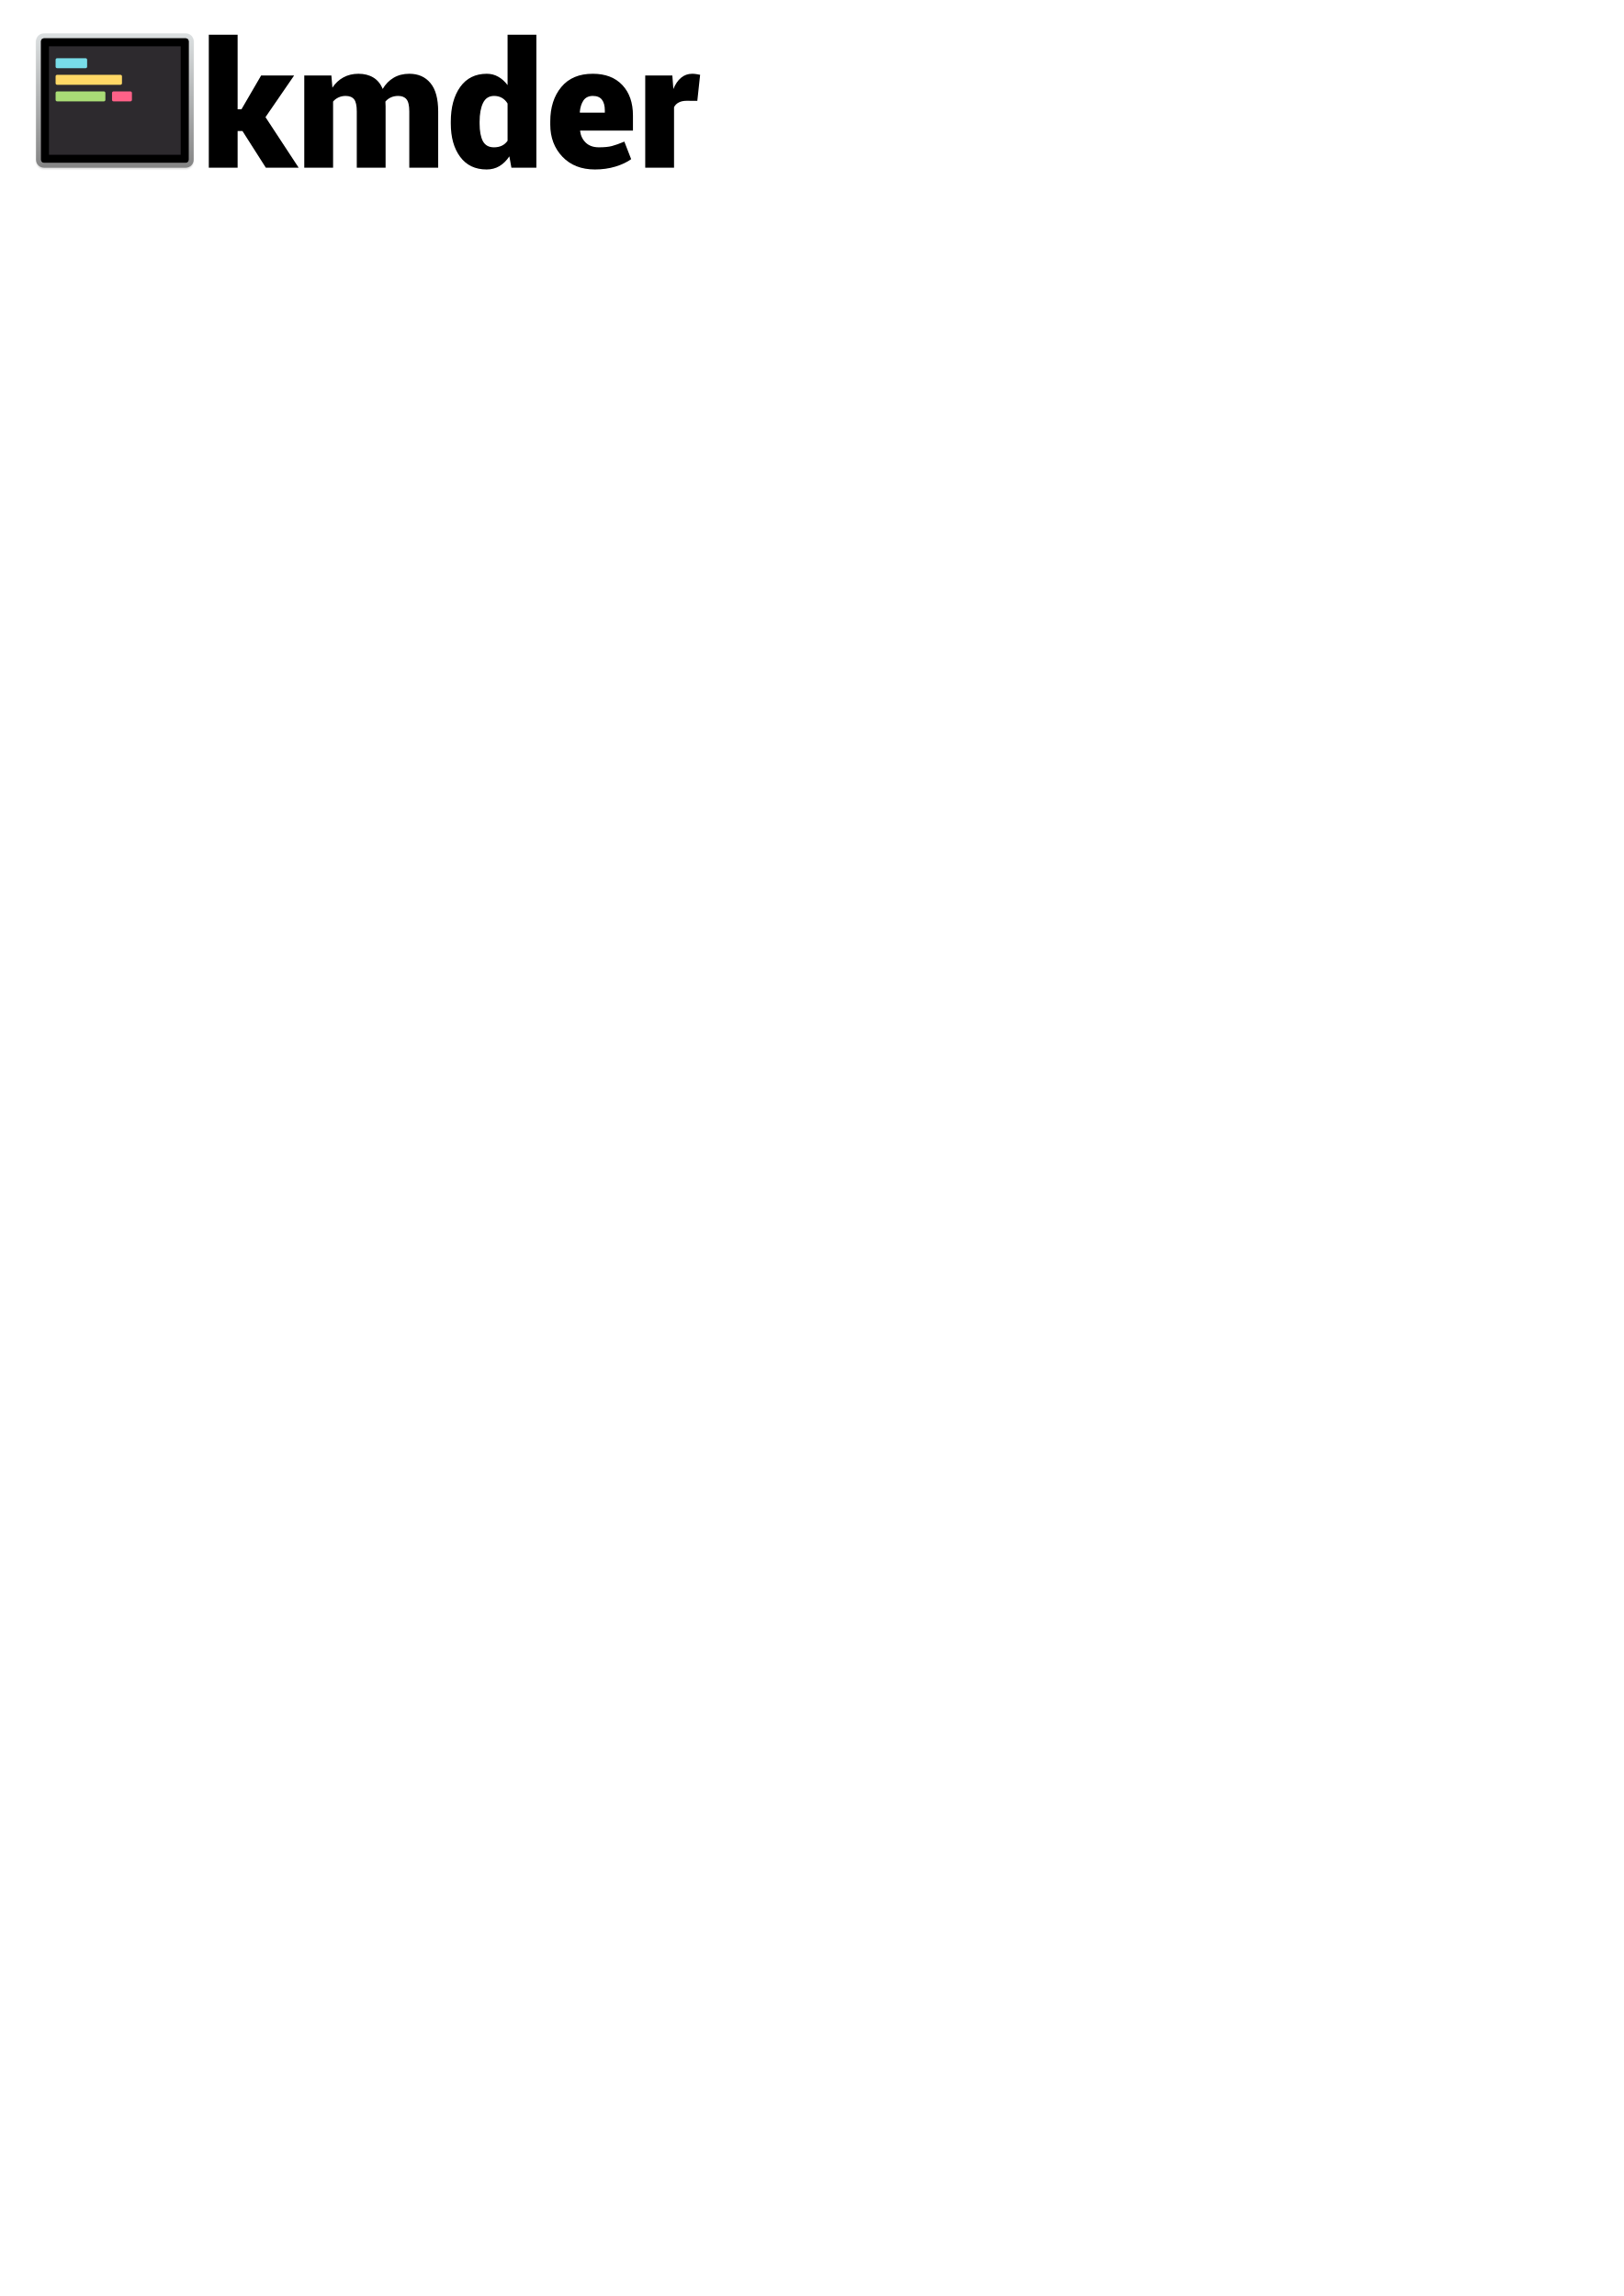
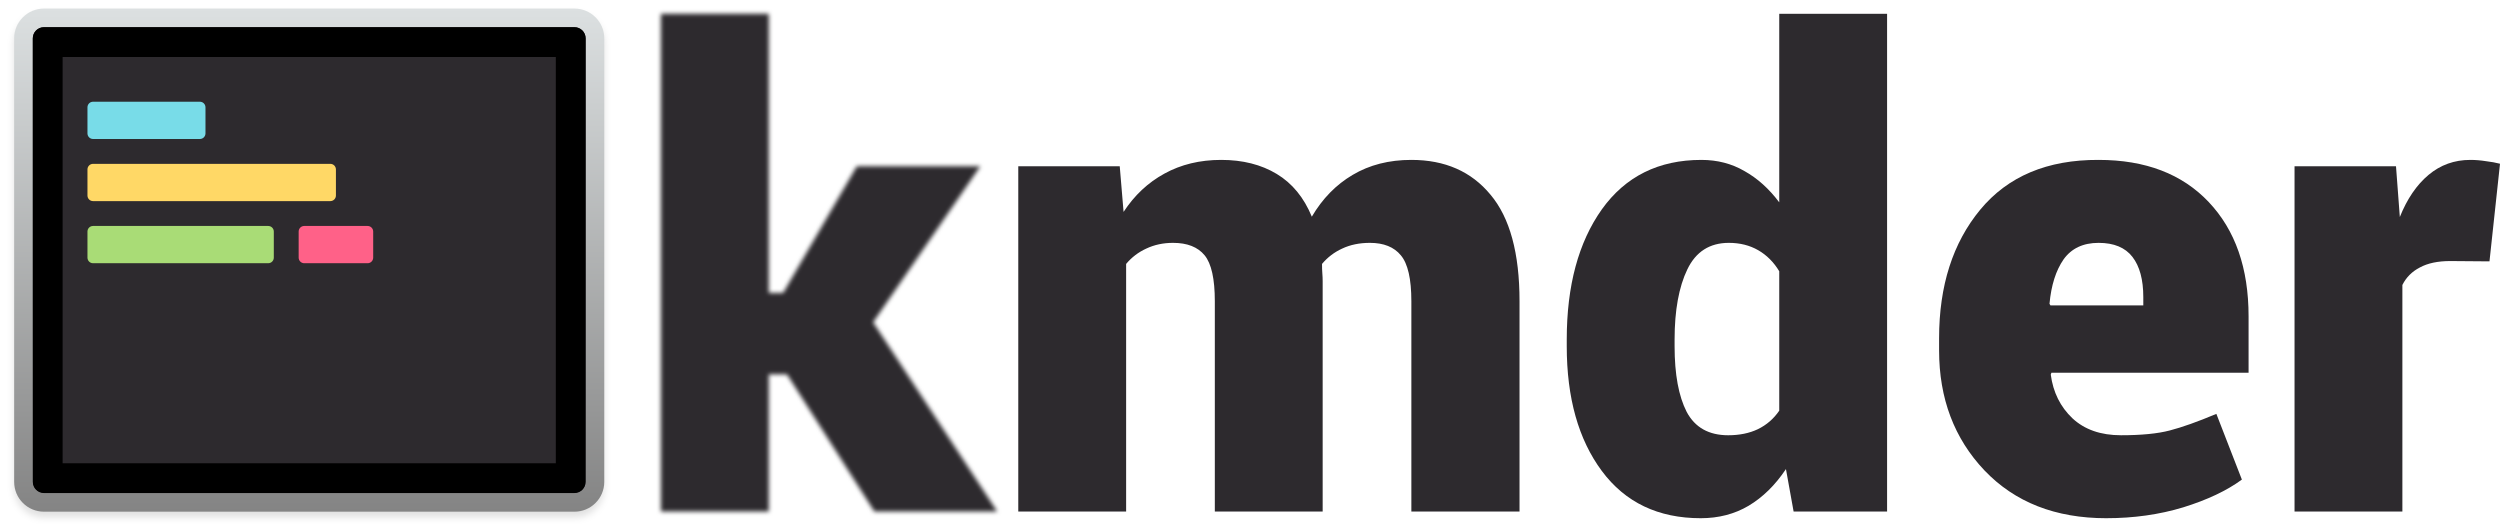
- <svg xmlns="http://www.w3.org/2000/svg" xmlns:xlink="http://www.w3.org/1999/xlink" width="210mm" height="297mm" viewBox="0 0 210 297" version="1.1" id="svg8">
+ <svg xmlns="http://www.w3.org/2000/svg" xmlns:xlink="http://www.w3.org/1999/xlink" width="86.38mm" height="18.358mm" viewBox="0 0 86.38 18.358" version="1.1" id="svg8">
  <defs id="defs2">
-     <linearGradient id="linearGradient-1" y2="100%" x2="50%" y1="0%" x1="50%">
+     <linearGradient id="linearGradient-1" y2="1" x2="0.5" y1="0" x1="0.5">
      <stop id="stop3684" offset="0%" stop-color="#DCE0E1" />
      <stop id="stop3686" offset="100%" stop-color="#848484" />
    </linearGradient>
-     <path id="path-2" d="M48,30 C38.059,30 30,38.059 30,48 L30,762 C30,771.941 38.059,780 48,780 L902,780 C911.941,780 920,771.941 920,762 L920,48 C920,38.059 911.941,30 902,30 L48,30 Z M48,0 L902,0 C928.51,0 950,21.49 950,48 L950,762 C950,788.51 928.51,810 902,810 L48,810 C21.49,810 0,788.51 0,762 L0,48 C0,21.49 21.49,0 48,0 Z" />
-     <filter id="filter-3" filterUnits="objectBoundingBox" height="105.6%" width="104.7%" y="-1.7%" x="-2.4%">
+     <path id="path-2" d="m 48,30 c -9.941,0 -18,8.059 -18,18 v 714 c 0,9.941 8.059,18 18,18 h 854 c 9.941,0 18,-8.059 18,-18 V 48 c 0,-9.941 -8.059,-18 -18,-18 z M 48,0 h 854 c 26.51,0 48,21.49 48,48 v 714 c 0,26.51 -21.49,48 -48,48 H 48 C 21.49,810 0,788.51 0,762 V 48 C 0,21.49 21.49,0 48,0 Z" />
+     <filter id="filter-3" filterUnits="objectBoundingBox" height="1.056" width="1.047" y="-0.017" x="-0.024">
      <feOffset id="feOffset3690" result="shadowOffsetOuter1" in="SourceAlpha" dy="9" dx="0" />
      <feGaussianBlur id="feGaussianBlur3692" result="shadowBlurOuter1" in="shadowOffsetOuter1" stdDeviation="6" />
      <feColorMatrix id="feColorMatrix3694" in="shadowBlurOuter1" type="matrix" values="0 0 0 0 0   0 0 0 0 0   0 0 0 0 0  0 0 0 0.121 0" />
    </filter>
-     <path id="path-2-9" d="M48,30 C38.059,30 30,38.059 30,48 L30,762 C30,771.941 38.059,780 48,780 L902,780 C911.941,780 920,771.941 920,762 L920,48 C920,38.059 911.941,30 902,30 L48,30 Z M48,0 L902,0 C928.51,0 950,21.49 950,48 L950,762 C950,788.51 928.51,810 902,810 L48,810 C21.49,810 0,788.51 0,762 L0,48 C0,21.49 21.49,0 48,0 Z" />
-     <filter id="filter-3-2" filterUnits="objectBoundingBox" height="105.6%" width="104.7%" y="-1.7%" x="-2.4%">
+     <path id="path-2-9" d="m 48,30 c -9.941,0 -18,8.059 -18,18 v 714 c 0,9.941 8.059,18 18,18 h 854 c 9.941,0 18,-8.059 18,-18 V 48 c 0,-9.941 -8.059,-18 -18,-18 z M 48,0 h 854 c 26.51,0 48,21.49 48,48 v 714 c 0,26.51 -21.49,48 -48,48 H 48 C 21.49,810 0,788.51 0,762 V 48 C 0,21.49 21.49,0 48,0 Z" />
+     <filter id="filter-3-2" filterUnits="objectBoundingBox" height="1.056" width="1.047" y="-0.017" x="-0.024">
      <feOffset id="feOffset3751" result="shadowOffsetOuter1" in="SourceAlpha" dy="9" dx="0" />
      <feGaussianBlur id="feGaussianBlur3753" result="shadowBlurOuter1" in="shadowOffsetOuter1" stdDeviation="6" />
      <feColorMatrix id="feColorMatrix3755" in="shadowBlurOuter1" type="matrix" values="0 0 0 0 0   0 0 0 0 0   0 0 0 0 0  0 0 0 0.121 0" />
    </filter>
-     <path id="path-2-7" d="M48,30 C38.059,30 30,38.059 30,48 L30,762 C30,771.941 38.059,780 48,780 L902,780 C911.941,780 920,771.941 920,762 L920,48 C920,38.059 911.941,30 902,30 L48,30 Z M48,0 L902,0 C928.51,0 950,21.49 950,48 L950,762 C950,788.51 928.51,810 902,810 L48,810 C21.49,810 0,788.51 0,762 L0,48 C0,21.49 21.49,0 48,0 Z" />
-     <filter id="filter-3-4" filterUnits="objectBoundingBox" height="105.6%" width="104.7%" y="-1.7%" x="-2.4%">
+     <path id="path-2-7" d="m 48,30 c -9.941,0 -18,8.059 -18,18 v 714 c 0,9.941 8.059,18 18,18 h 854 c 9.941,0 18,-8.059 18,-18 V 48 c 0,-9.941 -8.059,-18 -18,-18 z M 48,0 h 854 c 26.51,0 48,21.49 48,48 v 714 c 0,26.51 -21.49,48 -48,48 H 48 C 21.49,810 0,788.51 0,762 V 48 C 0,21.49 21.49,0 48,0 Z" />
+     <filter id="filter-3-4" filterUnits="objectBoundingBox" height="1.056" width="1.047" y="-0.017" x="-0.024">
      <feOffset id="feOffset3809" result="shadowOffsetOuter1" in="SourceAlpha" dy="9" dx="0" />
      <feGaussianBlur id="feGaussianBlur3811" result="shadowBlurOuter1" in="shadowOffsetOuter1" stdDeviation="6" />
      <feColorMatrix id="feColorMatrix3813" in="shadowBlurOuter1" type="matrix" values="0 0 0 0 0   0 0 0 0 0   0 0 0 0 0  0 0 0 0.121 0" />
    </filter>
    <linearGradient xlink:href="#linearGradient-1" id="linearGradient3856" x1="438.606" y1="0" x2="438.606" y2="877.211" gradientTransform="scale(1.082977,0.9233805)" gradientUnits="userSpaceOnUse" />
+     <filter style="color-interpolation-filters:sRGB" id="filter4545" x="-0.015" width="1.03" y="-0.01" height="1.02">
+       <feGaussianBlur stdDeviation="0.272" id="feGaussianBlur4547" />
+     </filter>
  </defs>
-   <g id="layer1">
+   <g id="layer1" transform="translate(-4.169299,-4.017811)">
    <g aria-label="kmder" transform="matrix(0.2645833,0,0,0.2645833,23.67921,-146.3904)" style="font-style:normal;font-weight:normal;font-size:40px;line-height:1.25;font-family:sans-serif;letter-spacing:0px;word-spacing:0px;fill:#000000;fill-opacity:1;stroke:none" id="flowRoot3862">
-       <g id="g150">
+       <g id="g4566">
        <g style="fill:none;fill-rule:evenodd;stroke:none;stroke-width:1" transform="matrix(0.08111709,0,0,0.08111709,-74.89009,560.9096)" id="Page-1-58">
          <g id="monokai-pro">
            <g id="icon" transform="translate(37,107)">
              <g style="fill-rule:nonzero" id="Rectangle-3">
                <use height="100%" width="100%" y="0" x="0" xlink:href="#path-2-7" id="use3818" style="fill:#000000;fill-opacity:1;filter:url(#filter-3-4)" />
                <use height="100%" width="100%" y="0" x="0" style="fill:url(#linearGradient3856);fill-rule:evenodd" xlink:href="#path-2-7" id="use3820" />
              </g>
              <rect style="fill:#2d2a2e" id="Rectangle-Copy-7" x="30" y="30" width="890" height="750" rx="18" />
              <path style="fill:#000000;fill-rule:nonzero" d="M 78,78 V 732 H 872 V 78 Z M 48,30 h 854 c 9.941,0 18,8.059 18,18 v 714 c 0,9.941 -8.059,18 -18,18 H 48 c -9.941,0 -18,-8.059 -18,-18 V 48 c 0,-9.941 8.059,-18 18,-18 z" id="path3824" />
              <rect style="fill:#78dce8" id="Rectangle-2-8" x="118" y="150" width="190" height="60" rx="9" />
              <rect style="fill:#a9dc76" id="Rectangle-2-Copy-3-6" x="118" y="350" width="300" height="60" rx="9" />
              <rect style="fill:#ff6188" id="Rectangle-2-Copy-2-7" x="458" y="350" width="120" height="60" rx="9" />
              <rect style="fill:#ffd866" id="Rectangle-2-Copy-38" x="118" y="250" width="400" height="60" rx="9" />
            </g>
          </g>
        </g>
-         <path id="path110" style="font-style:normal;font-variant:normal;font-weight:900;font-stretch:normal;font-size:85.333px;font-family:Roboto;-inkscape-font-specification:'Roboto Heavy'" d="m 29.031,617.354 h -2.375 v 17.917 H 12.572 v -65 h 14.083 v 36.458 H 28.531 l 9.625,-16.542 h 16.125 l -14,20.375 16.208,24.708 H 40.447 Z" />
-         <path id="path112" style="font-style:normal;font-variant:normal;font-weight:900;font-stretch:normal;font-size:85.333px;font-family:Roboto;-inkscape-font-specification:'Roboto Heavy'" d="m 72.489,590.187 0.5,5.958 q 2.125,-3.25 5.333,-5 3.25,-1.792 7.417,-1.792 4.208,0 7.25,1.833 3.042,1.833 4.583,5.583 2.083,-3.542 5.333,-5.458 3.292,-1.958 7.667,-1.958 6.583,0 10.333,4.542 3.792,4.5 3.792,13.917 v 27.458 h -14.125 v -27.458 q 0,-4.375 -1.375,-6 -1.333,-1.625 -4.042,-1.625 -2.042,0 -3.625,0.75 -1.542,0.708 -2.625,2 0,0.708 0.042,1.25 0.042,0.5 0.042,1 v 30.083 H 84.906 v -27.458 q 0,-4.375 -1.333,-6 -1.333,-1.625 -4.125,-1.625 -1.917,0 -3.5,0.75 -1.542,0.708 -2.625,2 v 32.333 H 59.239 v -45.083 z" />
-         <path id="path114" style="font-style:normal;font-variant:normal;font-weight:900;font-stretch:normal;font-size:85.333px;font-family:Roboto;-inkscape-font-specification:'Roboto Heavy'" d="m 130.864,612.812 q 0,-10.542 4.583,-17 4.625,-6.458 13,-6.458 3.125,0 5.625,1.458 2.542,1.417 4.542,4.083 v -24.625 h 14.083 v 65 h -12.208 l -1,-5.542 q -2.083,3.125 -4.875,4.792 -2.75,1.625 -6.25,1.625 -8.333,0 -12.917,-6.167 -4.583,-6.167 -4.583,-16.292 z m 14.083,0.875 q 0,5.5 1.583,8.583 1.625,3.042 5.417,3.042 2.208,0 3.875,-0.792 1.708,-0.833 2.792,-2.417 v -18.208 q -1.083,-1.792 -2.75,-2.75 -1.667,-0.958 -3.833,-0.958 -3.75,0 -5.417,3.458 -1.667,3.458 -1.667,9.167 z" />
-         <path id="path116" style="font-style:normal;font-variant:normal;font-weight:900;font-stretch:normal;font-size:85.333px;font-family:Roboto;-inkscape-font-specification:'Roboto Heavy'" d="m 201.322,636.145 q -9.958,0 -15.917,-6.25 -5.917,-6.25 -5.917,-15.667 v -1.583 q 0,-10.292 5.375,-16.792 5.417,-6.542 15.458,-6.5 9.167,0 14.375,5.5 5.208,5.5 5.208,14.917 v 7.375 H 194.156 l -0.083,0.25 q 0.458,3.458 2.833,5.708 2.375,2.208 6.333,2.208 4,0 6.375,-0.625 2.417,-0.625 6.083,-2.167 l 3.333,8.583 q -2.958,2.167 -7.667,3.625 -4.667,1.417 -10.042,1.417 z m -1,-35.958 q -3.042,0 -4.583,2.167 -1.5,2.167 -1.833,5.792 l 0.125,0.208 h 12.125 v -1.083 q 0,-3.417 -1.417,-5.25 -1.417,-1.833 -4.417,-1.833 z" />
-         <path id="path118" style="font-style:normal;font-variant:normal;font-weight:900;font-stretch:normal;font-size:85.333px;font-family:Roboto;-inkscape-font-specification:'Roboto Heavy'" d="m 251.364,602.604 -5.125,-0.042 q -2.417,0 -3.958,0.833 -1.542,0.792 -2.292,2.292 v 29.583 h -14.083 v -45.083 h 13.25 l 0.5,6.625 q 1.417,-3.542 3.75,-5.5 2.333,-1.958 5.458,-1.958 1,0 2.042,0.167 1.042,0.125 1.833,0.333 z" />
+         <path id="path110" style="font-style:normal;font-variant:normal;font-weight:900;font-stretch:normal;font-size:85.333px;font-family:Roboto;-inkscape-font-specification:'Roboto Heavy';fill:#2d2a2e;fill-opacity:1;filter:url(#filter4545)" d="m 29.031,617.354 h -2.375 v 17.917 H 12.572 v -65 h 14.083 v 36.458 H 28.531 l 9.625,-16.542 h 16.125 l -14,20.375 16.208,24.708 H 40.447 Z" />
+         <path id="path112" style="font-style:normal;font-variant:normal;font-weight:900;font-stretch:normal;font-size:85.333px;font-family:Roboto;-inkscape-font-specification:'Roboto Heavy';fill:#2d2a2e;fill-opacity:1" d="m 72.489,590.187 0.5,5.958 q 2.125,-3.25 5.333,-5 3.25,-1.792 7.417,-1.792 4.208,0 7.25,1.833 3.042,1.833 4.583,5.583 2.083,-3.542 5.333,-5.458 3.292,-1.958 7.667,-1.958 6.583,0 10.333,4.542 3.792,4.5 3.792,13.917 v 27.458 h -14.125 v -27.458 q 0,-4.375 -1.375,-6 -1.333,-1.625 -4.042,-1.625 -2.042,0 -3.625,0.75 -1.542,0.708 -2.625,2 0,0.708 0.042,1.25 0.042,0.5 0.042,1 v 30.083 H 84.906 v -27.458 q 0,-4.375 -1.333,-6 -1.333,-1.625 -4.125,-1.625 -1.917,0 -3.5,0.75 -1.542,0.708 -2.625,2 v 32.333 H 59.239 v -45.083 z" />
+         <path id="path114" style="font-style:normal;font-variant:normal;font-weight:900;font-stretch:normal;font-size:85.333px;font-family:Roboto;-inkscape-font-specification:'Roboto Heavy';fill:#2d2a2e;fill-opacity:1" d="m 130.864,612.812 q 0,-10.542 4.583,-17 4.625,-6.458 13,-6.458 3.125,0 5.625,1.458 2.542,1.417 4.542,4.083 v -24.625 h 14.083 v 65 h -12.208 l -1,-5.542 q -2.083,3.125 -4.875,4.792 -2.75,1.625 -6.25,1.625 -8.333,0 -12.917,-6.167 -4.583,-6.167 -4.583,-16.292 z m 14.083,0.875 q 0,5.5 1.583,8.583 1.625,3.042 5.417,3.042 2.208,0 3.875,-0.792 1.708,-0.833 2.792,-2.417 v -18.208 q -1.083,-1.792 -2.75,-2.75 -1.667,-0.958 -3.833,-0.958 -3.75,0 -5.417,3.458 -1.667,3.458 -1.667,9.167 z" />
+         <path id="path116" style="font-style:normal;font-variant:normal;font-weight:900;font-stretch:normal;font-size:85.333px;font-family:Roboto;-inkscape-font-specification:'Roboto Heavy';fill:#2d2a2e;fill-opacity:1" d="m 201.322,636.145 q -9.958,0 -15.917,-6.25 -5.917,-6.25 -5.917,-15.667 v -1.583 q 0,-10.292 5.375,-16.792 5.417,-6.542 15.458,-6.5 9.167,0 14.375,5.5 5.208,5.5 5.208,14.917 v 7.375 H 194.156 l -0.083,0.25 q 0.458,3.458 2.833,5.708 2.375,2.208 6.333,2.208 4,0 6.375,-0.625 2.417,-0.625 6.083,-2.167 l 3.333,8.583 q -2.958,2.167 -7.667,3.625 -4.667,1.417 -10.042,1.417 z m -1,-35.958 q -3.042,0 -4.583,2.167 -1.5,2.167 -1.833,5.792 l 0.125,0.208 h 12.125 v -1.083 q 0,-3.417 -1.417,-5.25 -1.417,-1.833 -4.417,-1.833 z" />
+         <path id="path118" style="font-style:normal;font-variant:normal;font-weight:900;font-stretch:normal;font-size:85.333px;font-family:Roboto;-inkscape-font-specification:'Roboto Heavy';fill:#2d2a2e;fill-opacity:1" d="m 251.364,602.604 -5.125,-0.042 q -2.417,0 -3.958,0.833 -1.542,0.792 -2.292,2.292 v 29.583 h -14.083 v -45.083 h 13.25 l 0.5,6.625 q 1.417,-3.542 3.75,-5.5 2.333,-1.958 5.458,-1.958 1,0 2.042,0.167 1.042,0.125 1.833,0.333 z" />
      </g>
    </g>
  </g>
</svg>
